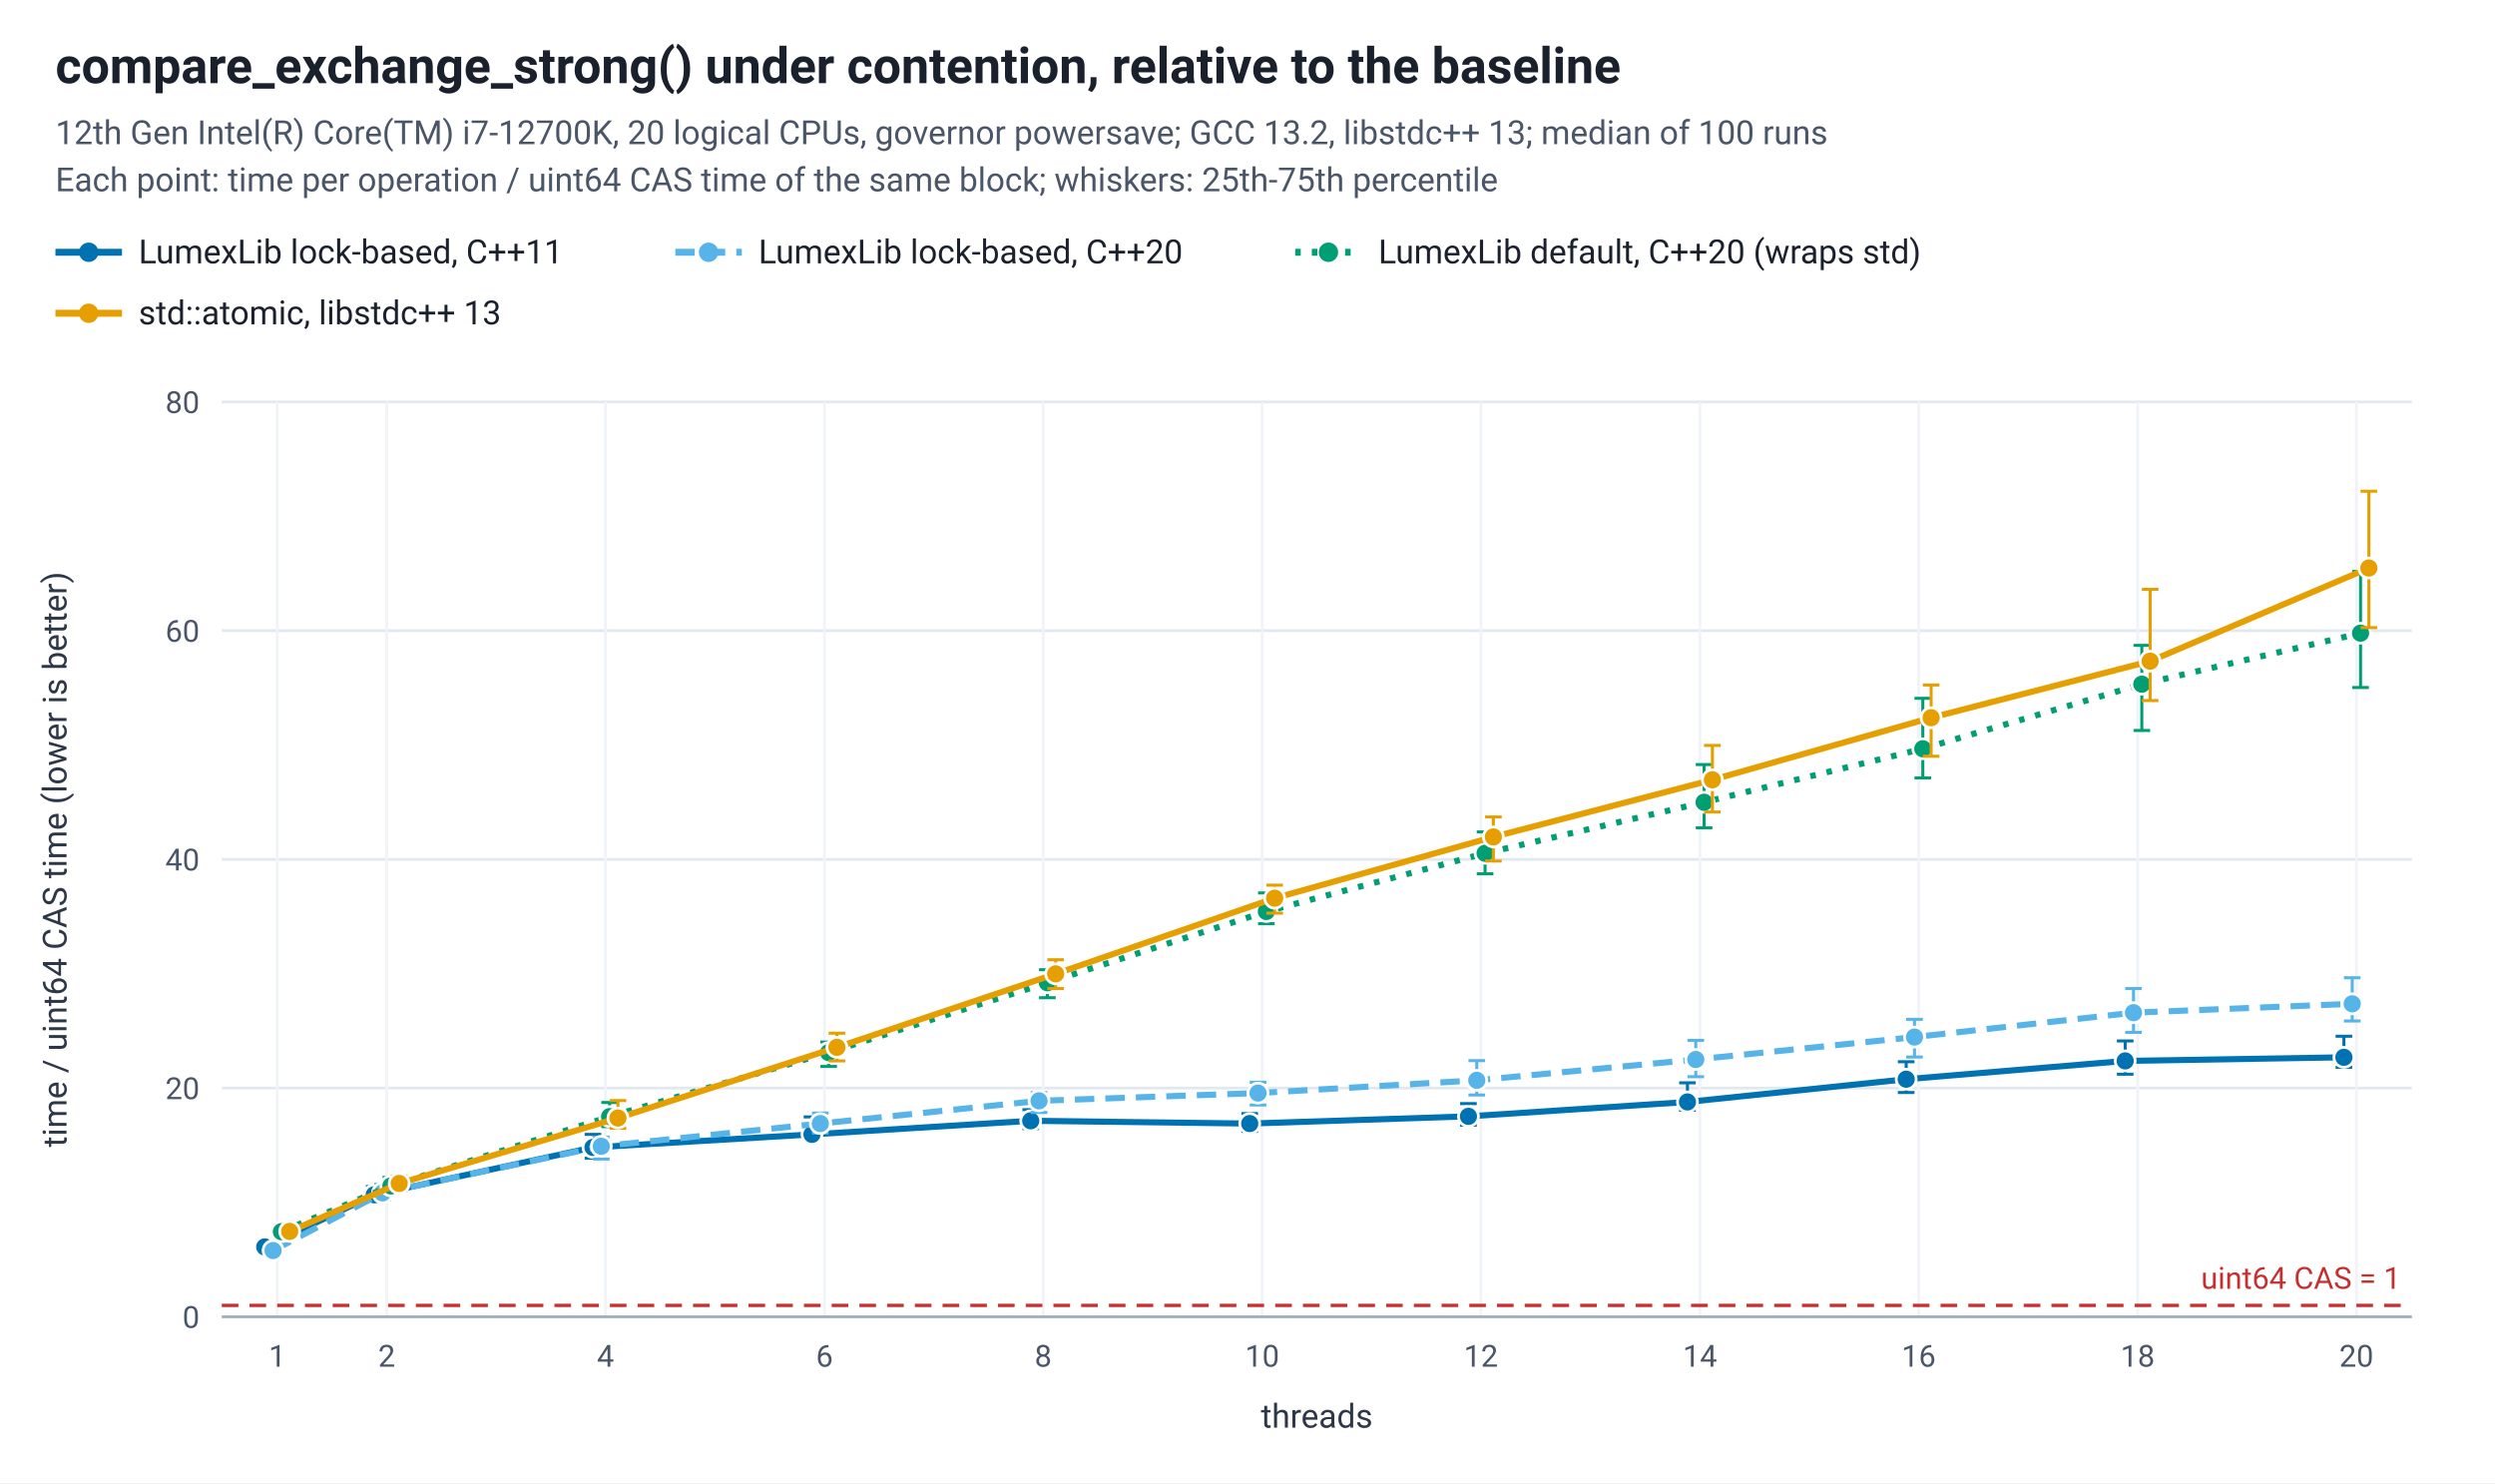
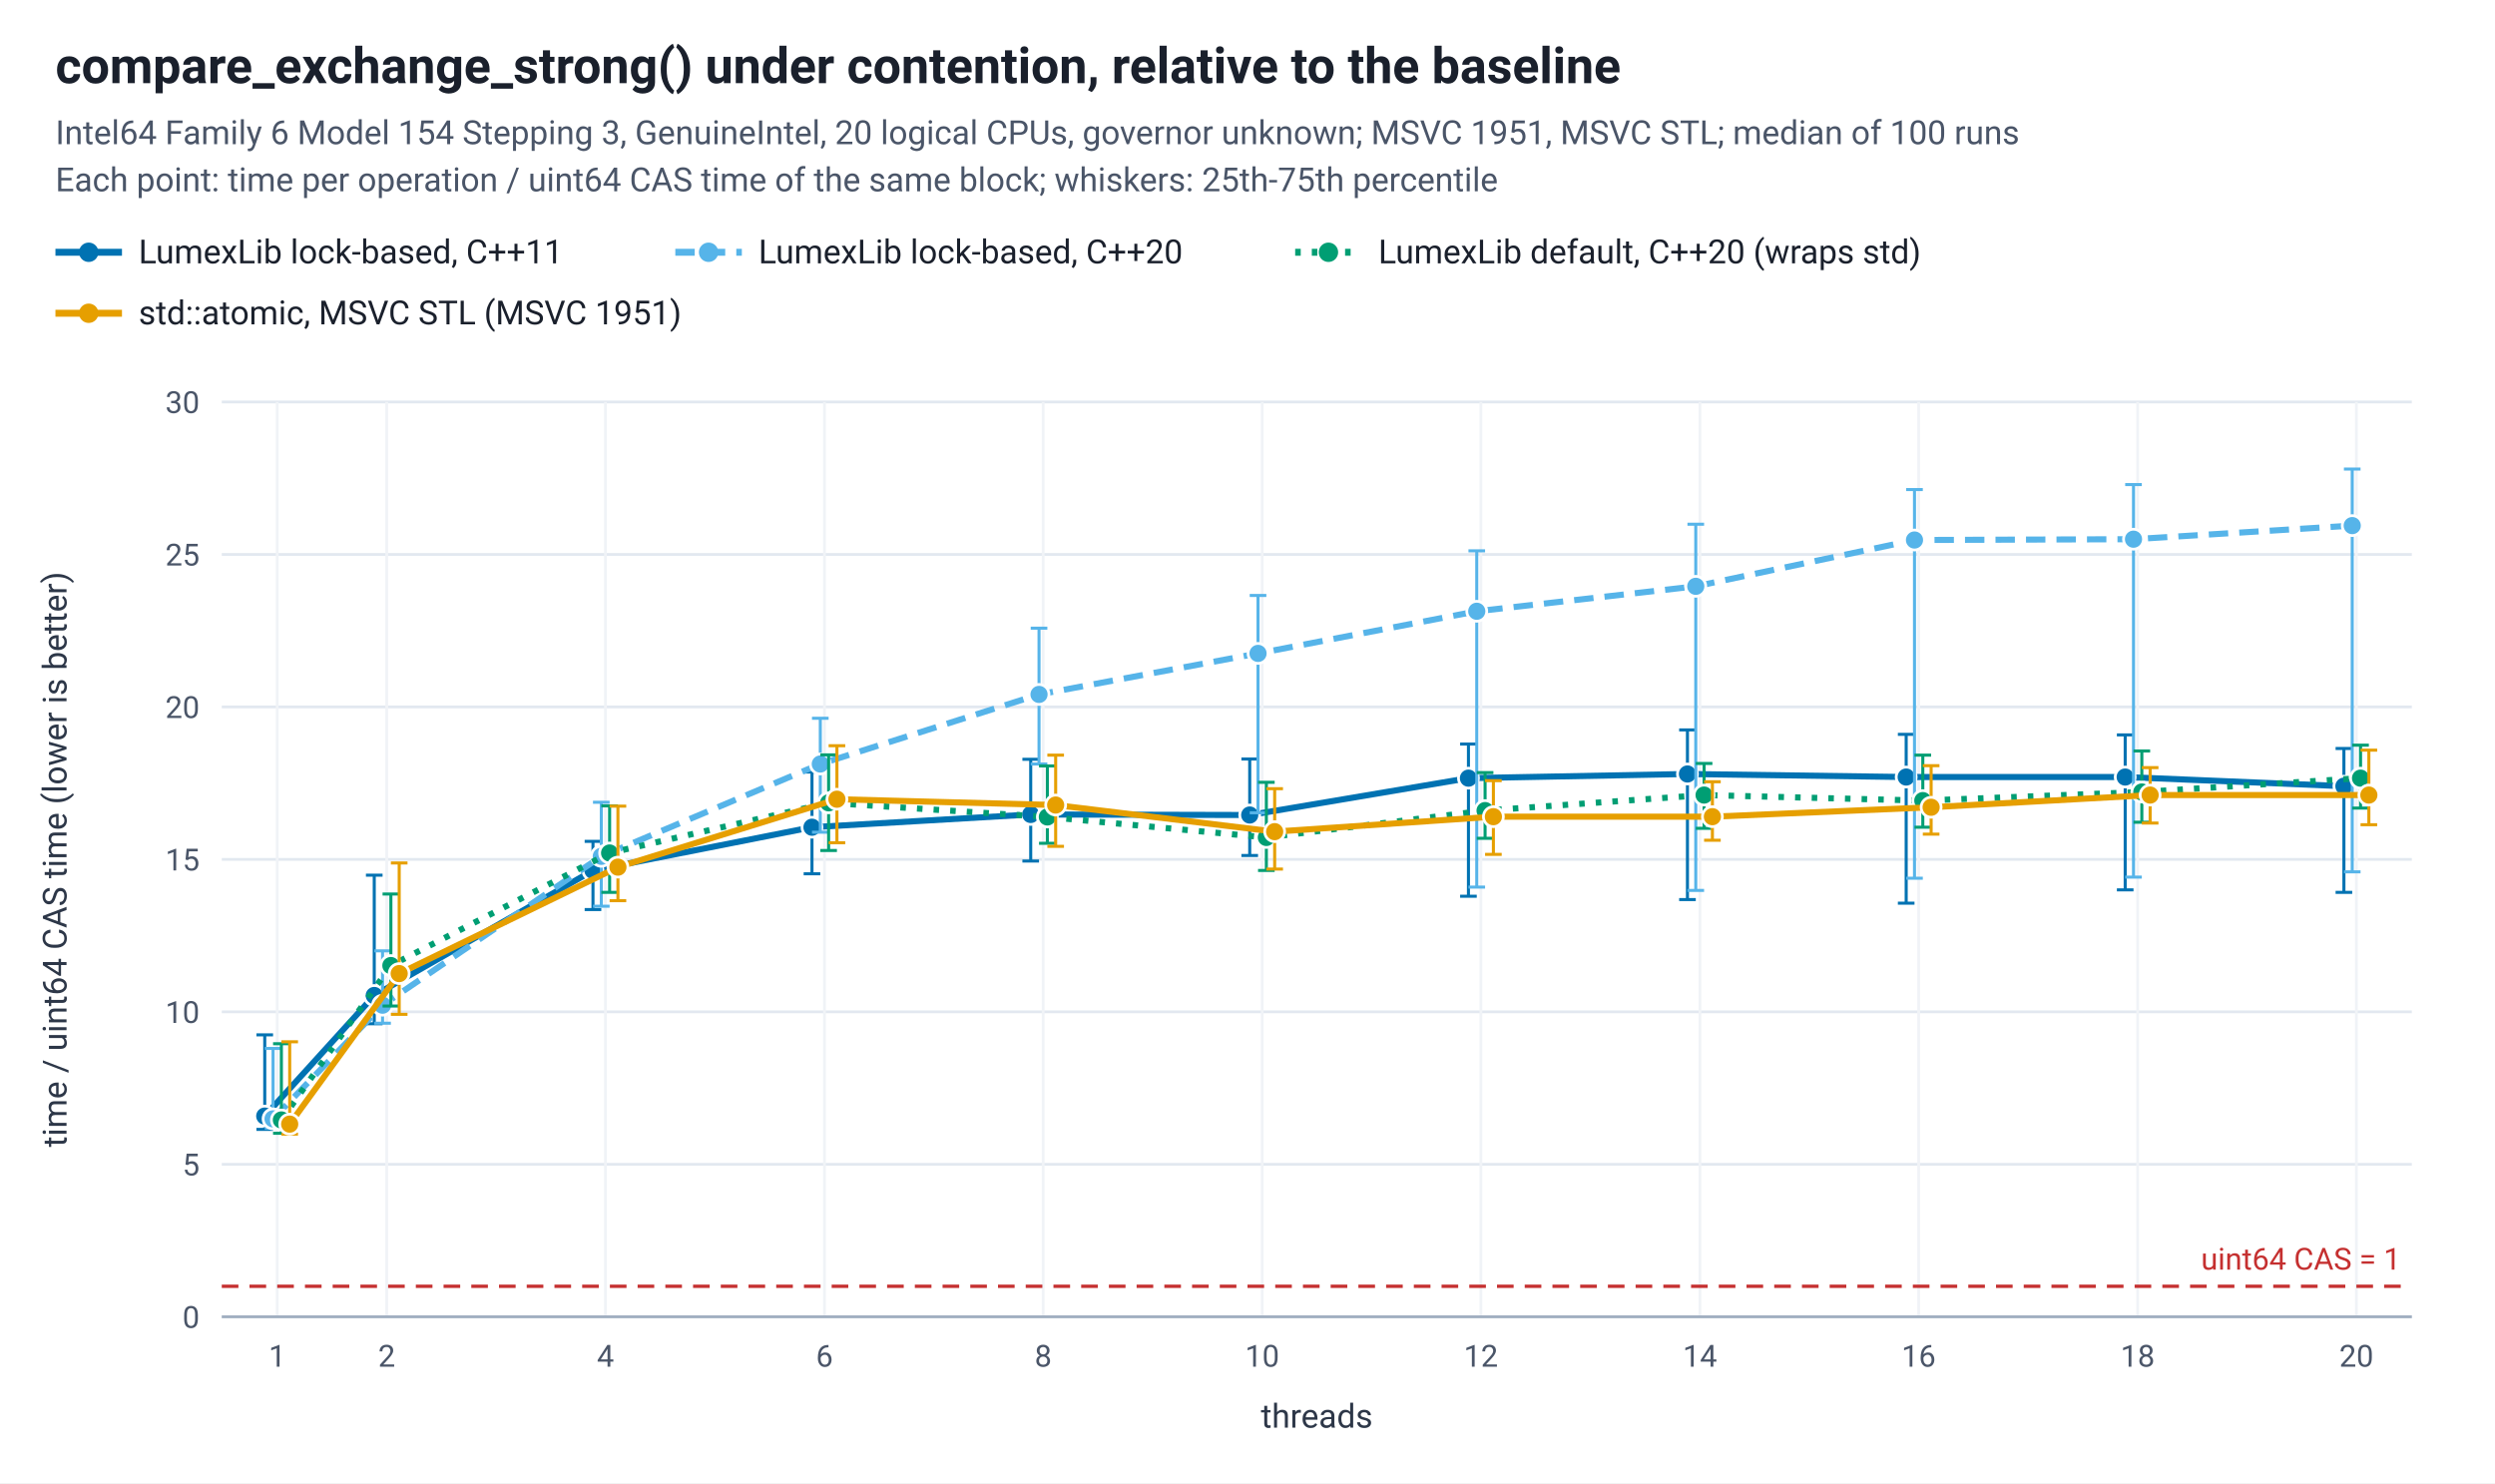
<svg xmlns="http://www.w3.org/2000/svg" viewBox="0 0 900 535" width="900" height="535" font-family="system-ui, -apple-system, 'Segoe UI', Roboto, 'Helvetica Neue', Arial, sans-serif" text-rendering="geometricPrecision" shape-rendering="geometricPrecision">
  <rect width="100%" height="100%" fill="#ffffff" />
  <text x="20.0" y="30.0" font-size="18" text-anchor="start" font-weight="600" fill="#1a202c">compare_exchange_strong() under contention, relative to the baseline</text>
-   <text x="20.0" y="52.0" font-size="12" text-anchor="start" font-weight="normal" fill="#4a5568">12th Gen Intel(R) Core(TM) i7-12700K, 20 logical CPUs, governor powersave; GCC 13.2, libstdc++ 13; median of 100 runs</text>
+   <text x="20.0" y="52.0" font-size="12" text-anchor="start" font-weight="normal" fill="#4a5568">Intel64 Family 6 Model 154 Stepping 3, GenuineIntel, 20 logical CPUs, governor unknown; MSVC 1951, MSVC STL; median of 100 runs</text>
  <text x="20.0" y="69.0" font-size="12" text-anchor="start" font-weight="normal" fill="#4a5568">Each point: time per operation / uint64 CAS time of the same block; whiskers: 25th-75th percentile</text>
  <line x1="20.0" y1="91.0" x2="44.0" y2="91.0" stroke="#0072B2" stroke-width="2.5" />
  <circle cx="32.0" cy="91.0" r="3.5" fill="#0072B2" />
  <text x="50.0" y="95.0" font-size="12" text-anchor="start" font-weight="normal" fill="#1a202c">LumexLib lock-based, C++11</text>
  <line x1="243.6" y1="91.0" x2="267.6" y2="91.0" stroke="#56B4E9" stroke-width="2.5" stroke-dasharray="7 4" />
  <circle cx="255.6" cy="91.0" r="3.5" fill="#56B4E9" />
  <text x="273.6" y="95.0" font-size="12" text-anchor="start" font-weight="normal" fill="#1a202c">LumexLib lock-based, C++20</text>
  <line x1="467.2" y1="91.0" x2="491.2" y2="91.0" stroke="#009E73" stroke-width="2.5" stroke-dasharray="2 4" />
  <circle cx="479.2" cy="91.0" r="3.5" fill="#009E73" />
  <text x="497.2" y="95.0" font-size="12" text-anchor="start" font-weight="normal" fill="#1a202c">LumexLib default, C++20 (wraps std)</text>
  <line x1="20.0" y1="113.0" x2="44.0" y2="113.0" stroke="#E69F00" stroke-width="2.5" />
  <circle cx="32.0" cy="113.0" r="3.5" fill="#E69F00" />
-   <text x="50.0" y="117.0" font-size="12" text-anchor="start" font-weight="normal" fill="#1a202c">std::atomic, libstdc++ 13</text>
+   <text x="50.0" y="117.0" font-size="12" text-anchor="start" font-weight="normal" fill="#1a202c">std::atomic, MSVC STL (MSVC 1951)</text>
  <line x1="80" y1="475.0" x2="870" y2="475.0" stroke="#e2e8f0" stroke-width="1" />
  <text x="72.0" y="479.0" font-size="11" text-anchor="end" font-weight="normal" fill="#4a5568">0</text>
-   <line x1="80" y1="392.5" x2="870" y2="392.5" stroke="#e2e8f0" stroke-width="1" />
-   <text x="72.0" y="396.5" font-size="11" text-anchor="end" font-weight="normal" fill="#4a5568">20</text>
+   <line x1="80" y1="420.0" x2="870" y2="420.0" stroke="#e2e8f0" stroke-width="1" />
+   <text x="72.0" y="424.0" font-size="11" text-anchor="end" font-weight="normal" fill="#4a5568">5</text>
+   <line x1="80" y1="365.0" x2="870" y2="365.0" stroke="#e2e8f0" stroke-width="1" />
+   <text x="72.0" y="369.0" font-size="11" text-anchor="end" font-weight="normal" fill="#4a5568">10</text>
  <line x1="80" y1="310.0" x2="870" y2="310.0" stroke="#e2e8f0" stroke-width="1" />
-   <text x="72.0" y="314.0" font-size="11" text-anchor="end" font-weight="normal" fill="#4a5568">40</text>
-   <line x1="80" y1="227.5" x2="870" y2="227.5" stroke="#e2e8f0" stroke-width="1" />
-   <text x="72.0" y="231.5" font-size="11" text-anchor="end" font-weight="normal" fill="#4a5568">60</text>
+   <text x="72.0" y="314.0" font-size="11" text-anchor="end" font-weight="normal" fill="#4a5568">15</text>
+   <line x1="80" y1="255.0" x2="870" y2="255.0" stroke="#e2e8f0" stroke-width="1" />
+   <text x="72.0" y="259.0" font-size="11" text-anchor="end" font-weight="normal" fill="#4a5568">20</text>
+   <line x1="80" y1="200.0" x2="870" y2="200.0" stroke="#e2e8f0" stroke-width="1" />
+   <text x="72.0" y="204.0" font-size="11" text-anchor="end" font-weight="normal" fill="#4a5568">25</text>
  <line x1="80" y1="145.0" x2="870" y2="145.0" stroke="#e2e8f0" stroke-width="1" />
-   <text x="72.0" y="149.0" font-size="11" text-anchor="end" font-weight="normal" fill="#4a5568">80</text>
+   <text x="72.0" y="149.0" font-size="11" text-anchor="end" font-weight="normal" fill="#4a5568">30</text>
  <line x1="100.0" y1="145" x2="100.0" y2="475" stroke="#f0f3f7" stroke-width="1" />
  <text x="100.0" y="493.0" font-size="11" text-anchor="middle" font-weight="normal" fill="#4a5568">1</text>
  <line x1="139.5" y1="145" x2="139.5" y2="475" stroke="#f0f3f7" stroke-width="1" />
  <text x="139.5" y="493.0" font-size="11" text-anchor="middle" font-weight="normal" fill="#4a5568">2</text>
  <line x1="218.4" y1="145" x2="218.4" y2="475" stroke="#f0f3f7" stroke-width="1" />
  <text x="218.4" y="493.0" font-size="11" text-anchor="middle" font-weight="normal" fill="#4a5568">4</text>
  <line x1="297.4" y1="145" x2="297.4" y2="475" stroke="#f0f3f7" stroke-width="1" />
  <text x="297.4" y="493.0" font-size="11" text-anchor="middle" font-weight="normal" fill="#4a5568">6</text>
  <line x1="376.3" y1="145" x2="376.3" y2="475" stroke="#f0f3f7" stroke-width="1" />
  <text x="376.3" y="493.0" font-size="11" text-anchor="middle" font-weight="normal" fill="#4a5568">8</text>
  <line x1="455.3" y1="145" x2="455.3" y2="475" stroke="#f0f3f7" stroke-width="1" />
  <text x="455.3" y="493.0" font-size="11" text-anchor="middle" font-weight="normal" fill="#4a5568">10</text>
  <line x1="534.2" y1="145" x2="534.2" y2="475" stroke="#f0f3f7" stroke-width="1" />
  <text x="534.2" y="493.0" font-size="11" text-anchor="middle" font-weight="normal" fill="#4a5568">12</text>
  <line x1="613.2" y1="145" x2="613.2" y2="475" stroke="#f0f3f7" stroke-width="1" />
  <text x="613.2" y="493.0" font-size="11" text-anchor="middle" font-weight="normal" fill="#4a5568">14</text>
  <line x1="692.1" y1="145" x2="692.1" y2="475" stroke="#f0f3f7" stroke-width="1" />
  <text x="692.1" y="493.0" font-size="11" text-anchor="middle" font-weight="normal" fill="#4a5568">16</text>
  <line x1="771.1" y1="145" x2="771.1" y2="475" stroke="#f0f3f7" stroke-width="1" />
  <text x="771.1" y="493.0" font-size="11" text-anchor="middle" font-weight="normal" fill="#4a5568">18</text>
  <line x1="850.0" y1="145" x2="850.0" y2="475" stroke="#f0f3f7" stroke-width="1" />
  <text x="850.0" y="493.0" font-size="11" text-anchor="middle" font-weight="normal" fill="#4a5568">20</text>
  <line x1="80" y1="475" x2="870" y2="475" stroke="#a0aec0" stroke-width="1" />
  <text x="475.0" y="515.0" font-size="12" text-anchor="middle" font-weight="normal" fill="#2d3748">threads</text>
  <text x="24" y="310.0" font-size="12" text-anchor="middle" fill="#2d3748" transform="rotate(-90 24 310.0)">time / uint64 CAS time (lower is better)</text>
-   <line x1="80" y1="470.9" x2="870" y2="470.9" stroke="#C53030" stroke-width="1.2" stroke-dasharray="6 4" />
-   <text x="866.0" y="464.9" font-size="11" text-anchor="end" font-weight="normal" fill="#C53030">uint64 CAS = 1</text>
-   <path d="M95.5 449.8 L135.0 431.0 L213.9 413.9 L292.9 409.2 L371.8 404.3 L450.8 405.3 L529.7 402.7 L608.7 397.5 L687.6 389.3 L766.6 382.7 L845.5 381.4" fill="none" stroke="#0072B2" stroke-width="2.2" />
-   <path d="M95.5 450.0V449.6M92.5 450.0H98.5M92.5 449.6H98.5" stroke="#0072B2" stroke-width="1.1" fill="none" />
-   <circle cx="95.5" cy="449.8" r="3.6" fill="#0072B2" stroke="#ffffff" stroke-width="1" />
-   <path d="M135.0 433.1V428.0M132.0 433.1H138.0M132.0 428.0H138.0" stroke="#0072B2" stroke-width="1.1" fill="none" />
-   <circle cx="135.0" cy="431.0" r="3.6" fill="#0072B2" stroke="#ffffff" stroke-width="1" />
-   <path d="M213.9 417.8V409.2M210.9 417.8H216.9M210.9 409.2H216.9" stroke="#0072B2" stroke-width="1.1" fill="none" />
-   <circle cx="213.9" cy="413.9" r="3.6" fill="#0072B2" stroke="#ffffff" stroke-width="1" />
-   <path d="M292.9 411.1V402.9M289.9 411.1H295.9M289.9 402.9H295.9" stroke="#0072B2" stroke-width="1.1" fill="none" />
-   <circle cx="292.9" cy="409.2" r="3.6" fill="#0072B2" stroke="#ffffff" stroke-width="1" />
-   <path d="M371.8 407.1V400.3M368.8 407.1H374.8M368.8 400.3H374.8" stroke="#0072B2" stroke-width="1.1" fill="none" />
-   <circle cx="371.8" cy="404.3" r="3.6" fill="#0072B2" stroke="#ffffff" stroke-width="1" />
-   <path d="M450.8 408.1V401.7M447.8 408.1H453.8M447.8 401.7H453.8" stroke="#0072B2" stroke-width="1.1" fill="none" />
-   <circle cx="450.8" cy="405.3" r="3.6" fill="#0072B2" stroke="#ffffff" stroke-width="1" />
-   <path d="M529.7 405.9V398.1M526.7 405.9H532.7M526.7 398.1H532.7" stroke="#0072B2" stroke-width="1.1" fill="none" />
-   <circle cx="529.7" cy="402.7" r="3.6" fill="#0072B2" stroke="#ffffff" stroke-width="1" />
-   <path d="M608.7 400.5V390.6M605.7 400.5H611.7M605.7 390.6H611.7" stroke="#0072B2" stroke-width="1.1" fill="none" />
-   <circle cx="608.7" cy="397.5" r="3.6" fill="#0072B2" stroke="#ffffff" stroke-width="1" />
-   <path d="M687.6 394.1V383.0M684.6 394.1H690.6M684.6 383.0H690.6" stroke="#0072B2" stroke-width="1.1" fill="none" />
-   <circle cx="687.6" cy="389.3" r="3.6" fill="#0072B2" stroke="#ffffff" stroke-width="1" />
-   <path d="M766.6 387.5V375.5M763.6 387.5H769.6M763.6 375.5H769.6" stroke="#0072B2" stroke-width="1.1" fill="none" />
-   <circle cx="766.6" cy="382.7" r="3.6" fill="#0072B2" stroke="#ffffff" stroke-width="1" />
-   <path d="M845.5 385.0V373.8M842.5 385.0H848.5M842.5 373.8H848.5" stroke="#0072B2" stroke-width="1.1" fill="none" />
-   <circle cx="845.5" cy="381.4" r="3.6" fill="#0072B2" stroke="#ffffff" stroke-width="1" />
-   <path d="M98.5 451.1 L138.0 430.3 L216.9 413.5 L295.9 405.3 L374.8 397.1 L453.8 394.3 L532.7 389.7 L611.7 382.2 L690.6 374.1 L769.6 365.3 L848.5 362.1" fill="none" stroke="#56B4E9" stroke-width="2.2" stroke-dasharray="7 4" />
-   <path d="M98.5 451.3V451.0M95.5 451.3H101.5M95.5 451.0H101.5" stroke="#56B4E9" stroke-width="1.1" fill="none" />
-   <circle cx="98.5" cy="451.1" r="3.6" fill="#56B4E9" stroke="#ffffff" stroke-width="1" />
-   <path d="M138.0 432.8V427.2M135.0 432.8H141.0M135.0 427.2H141.0" stroke="#56B4E9" stroke-width="1.1" fill="none" />
-   <circle cx="138.0" cy="430.3" r="3.6" fill="#56B4E9" stroke="#ffffff" stroke-width="1" />
-   <path d="M216.9 418.1V410.2M213.9 418.1H219.9M213.9 410.2H219.9" stroke="#56B4E9" stroke-width="1.1" fill="none" />
-   <circle cx="216.9" cy="413.5" r="3.6" fill="#56B4E9" stroke="#ffffff" stroke-width="1" />
-   <path d="M295.9 408.7V401.5M292.9 408.7H298.9M292.9 401.5H298.9" stroke="#56B4E9" stroke-width="1.1" fill="none" />
-   <circle cx="295.9" cy="405.3" r="3.6" fill="#56B4E9" stroke="#ffffff" stroke-width="1" />
-   <path d="M374.8 401.3V394.1M371.8 401.3H377.8M371.8 394.1H377.8" stroke="#56B4E9" stroke-width="1.1" fill="none" />
-   <circle cx="374.8" cy="397.1" r="3.6" fill="#56B4E9" stroke="#ffffff" stroke-width="1" />
-   <path d="M453.8 398.6V390.4M450.8 398.6H456.8M450.8 390.4H456.8" stroke="#56B4E9" stroke-width="1.1" fill="none" />
-   <circle cx="453.8" cy="394.3" r="3.6" fill="#56B4E9" stroke="#ffffff" stroke-width="1" />
-   <path d="M532.7 395.0V382.6M529.7 395.0H535.7M529.7 382.6H535.7" stroke="#56B4E9" stroke-width="1.1" fill="none" />
-   <circle cx="532.7" cy="389.7" r="3.6" fill="#56B4E9" stroke="#ffffff" stroke-width="1" />
-   <path d="M611.7 388.4V375.3M608.7 388.4H614.7M608.7 375.3H614.7" stroke="#56B4E9" stroke-width="1.1" fill="none" />
-   <circle cx="611.7" cy="382.2" r="3.6" fill="#56B4E9" stroke="#ffffff" stroke-width="1" />
-   <path d="M690.6 381.3V367.7M687.6 381.3H693.6M687.6 367.7H693.6" stroke="#56B4E9" stroke-width="1.1" fill="none" />
-   <circle cx="690.6" cy="374.1" r="3.6" fill="#56B4E9" stroke="#ffffff" stroke-width="1" />
-   <path d="M769.6 372.4V356.6M766.6 372.4H772.6M766.6 356.6H772.6" stroke="#56B4E9" stroke-width="1.1" fill="none" />
-   <circle cx="769.6" cy="365.3" r="3.6" fill="#56B4E9" stroke="#ffffff" stroke-width="1" />
-   <path d="M848.5 368.3V352.7M845.5 368.3H851.5M845.5 352.7H851.5" stroke="#56B4E9" stroke-width="1.1" fill="none" />
-   <circle cx="848.5" cy="362.1" r="3.6" fill="#56B4E9" stroke="#ffffff" stroke-width="1" />
-   <path d="M101.5 444.3 L141.0 427.8 L219.9 402.8 L298.9 379.7 L377.8 354.5 L456.8 328.8 L535.7 307.8 L614.7 289.4 L693.6 270.1 L772.6 246.8 L851.5 228.4" fill="none" stroke="#009E73" stroke-width="2.2" stroke-dasharray="2 4" />
-   <path d="M101.5 444.6V444.2M98.5 444.6H104.5M98.5 444.2H104.5" stroke="#009E73" stroke-width="1.1" fill="none" />
-   <circle cx="101.5" cy="444.3" r="3.6" fill="#009E73" stroke="#ffffff" stroke-width="1" />
-   <path d="M141.0 429.6V424.7M138.0 429.6H144.0M138.0 424.7H144.0" stroke="#009E73" stroke-width="1.1" fill="none" />
-   <circle cx="141.0" cy="427.8" r="3.6" fill="#009E73" stroke="#ffffff" stroke-width="1" />
-   <path d="M219.9 406.4V397.7M216.9 406.4H222.9M216.9 397.7H222.9" stroke="#009E73" stroke-width="1.1" fill="none" />
-   <circle cx="219.9" cy="402.8" r="3.6" fill="#009E73" stroke="#ffffff" stroke-width="1" />
-   <path d="M298.9 384.7V375.9M295.9 384.7H301.9M295.9 375.9H301.9" stroke="#009E73" stroke-width="1.1" fill="none" />
-   <circle cx="298.9" cy="379.7" r="3.6" fill="#009E73" stroke="#ffffff" stroke-width="1" />
-   <path d="M377.8 359.9V349.8M374.8 359.9H380.8M374.8 349.8H380.8" stroke="#009E73" stroke-width="1.1" fill="none" />
-   <circle cx="377.8" cy="354.5" r="3.6" fill="#009E73" stroke="#ffffff" stroke-width="1" />
-   <path d="M456.8 333.2V322.1M453.8 333.2H459.8M453.8 322.1H459.8" stroke="#009E73" stroke-width="1.1" fill="none" />
-   <circle cx="456.8" cy="328.8" r="3.6" fill="#009E73" stroke="#ffffff" stroke-width="1" />
-   <path d="M535.7 315.2V300.1M532.7 315.2H538.7M532.7 300.1H538.7" stroke="#009E73" stroke-width="1.1" fill="none" />
-   <circle cx="535.7" cy="307.8" r="3.6" fill="#009E73" stroke="#ffffff" stroke-width="1" />
-   <path d="M614.7 298.6V275.8M611.7 298.6H617.7M611.7 275.8H617.7" stroke="#009E73" stroke-width="1.1" fill="none" />
-   <circle cx="614.7" cy="289.4" r="3.6" fill="#009E73" stroke="#ffffff" stroke-width="1" />
-   <path d="M693.6 280.6V251.9M690.6 280.6H696.6M690.6 251.9H696.6" stroke="#009E73" stroke-width="1.1" fill="none" />
-   <circle cx="693.6" cy="270.1" r="3.6" fill="#009E73" stroke="#ffffff" stroke-width="1" />
-   <path d="M772.6 263.5V232.8M769.6 263.5H775.6M769.6 232.8H775.6" stroke="#009E73" stroke-width="1.1" fill="none" />
-   <circle cx="772.6" cy="246.8" r="3.6" fill="#009E73" stroke="#ffffff" stroke-width="1" />
-   <path d="M851.5 248.0V206.1M848.5 248.0H854.5M848.5 206.1H854.5" stroke="#009E73" stroke-width="1.1" fill="none" />
-   <circle cx="851.5" cy="228.4" r="3.6" fill="#009E73" stroke="#ffffff" stroke-width="1" />
-   <path d="M104.5 444.2 L144.0 426.9 L222.9 403.3 L301.9 377.8 L380.8 351.3 L459.8 324.0 L538.7 301.9 L617.7 281.3 L696.6 258.9 L775.6 238.5 L854.5 204.9" fill="none" stroke="#E69F00" stroke-width="2.2" />
-   <path d="M104.5 444.4V443.9M101.5 444.4H107.5M101.5 443.9H107.5" stroke="#E69F00" stroke-width="1.1" fill="none" />
-   <circle cx="104.5" cy="444.2" r="3.6" fill="#E69F00" stroke="#ffffff" stroke-width="1" />
-   <path d="M144.0 429.5V424.2M141.0 429.5H147.0M141.0 424.2H147.0" stroke="#E69F00" stroke-width="1.1" fill="none" />
-   <circle cx="144.0" cy="426.9" r="3.6" fill="#E69F00" stroke="#ffffff" stroke-width="1" />
-   <path d="M222.9 407.0V397.0M219.9 407.0H225.9M219.9 397.0H225.9" stroke="#E69F00" stroke-width="1.1" fill="none" />
-   <circle cx="222.9" cy="403.3" r="3.6" fill="#E69F00" stroke="#ffffff" stroke-width="1" />
-   <path d="M301.9 382.7V372.7M298.9 382.7H304.9M298.9 372.7H304.9" stroke="#E69F00" stroke-width="1.1" fill="none" />
-   <circle cx="301.9" cy="377.8" r="3.6" fill="#E69F00" stroke="#ffffff" stroke-width="1" />
-   <path d="M380.8 356.6V346.2M377.8 356.6H383.8M377.8 346.2H383.8" stroke="#E69F00" stroke-width="1.1" fill="none" />
-   <circle cx="380.8" cy="351.3" r="3.6" fill="#E69F00" stroke="#ffffff" stroke-width="1" />
-   <path d="M459.8 329.4V319.3M456.8 329.4H462.8M456.8 319.3H462.8" stroke="#E69F00" stroke-width="1.1" fill="none" />
-   <circle cx="459.8" cy="324.0" r="3.6" fill="#E69F00" stroke="#ffffff" stroke-width="1" />
-   <path d="M538.7 310.6V294.7M535.7 310.6H541.7M535.7 294.7H541.7" stroke="#E69F00" stroke-width="1.1" fill="none" />
-   <circle cx="538.7" cy="301.9" r="3.6" fill="#E69F00" stroke="#ffffff" stroke-width="1" />
-   <path d="M617.7 292.9V268.9M614.7 292.9H620.7M614.7 268.9H620.7" stroke="#E69F00" stroke-width="1.1" fill="none" />
-   <circle cx="617.7" cy="281.3" r="3.6" fill="#E69F00" stroke="#ffffff" stroke-width="1" />
-   <path d="M696.6 272.8V247.1M693.6 272.8H699.6M693.6 247.1H699.6" stroke="#E69F00" stroke-width="1.1" fill="none" />
-   <circle cx="696.6" cy="258.9" r="3.6" fill="#E69F00" stroke="#ffffff" stroke-width="1" />
-   <path d="M775.6 252.7V212.6M772.6 252.7H778.6M772.6 212.6H778.6" stroke="#E69F00" stroke-width="1.1" fill="none" />
-   <circle cx="775.6" cy="238.5" r="3.6" fill="#E69F00" stroke="#ffffff" stroke-width="1" />
-   <path d="M854.5 226.4V177.2M851.5 226.4H857.5M851.5 177.2H857.5" stroke="#E69F00" stroke-width="1.1" fill="none" />
-   <circle cx="854.5" cy="204.9" r="3.6" fill="#E69F00" stroke="#ffffff" stroke-width="1" />
+   <line x1="80" y1="464.0" x2="870" y2="464.0" stroke="#C53030" stroke-width="1.2" stroke-dasharray="6 4" />
+   <text x="866.0" y="458.0" font-size="11" text-anchor="end" font-weight="normal" fill="#C53030">uint64 CAS = 1</text>
+   <path d="M95.5 402.6 L135.0 359.1 L213.9 314.0 L292.9 298.4 L371.8 293.8 L450.8 294.0 L529.7 280.7 L608.7 279.2 L687.6 280.3 L766.6 280.3 L845.5 283.6" fill="none" stroke="#0072B2" stroke-width="2.2" />
+   <path d="M95.5 407.4V373.3M92.5 407.4H98.5M92.5 373.3H98.5" stroke="#0072B2" stroke-width="1.1" fill="none" />
+   <circle cx="95.5" cy="402.6" r="3.6" fill="#0072B2" stroke="#ffffff" stroke-width="1" />
+   <path d="M135.0 369.3V315.7M132.0 369.3H138.0M132.0 315.7H138.0" stroke="#0072B2" stroke-width="1.1" fill="none" />
+   <circle cx="135.0" cy="359.1" r="3.6" fill="#0072B2" stroke="#ffffff" stroke-width="1" />
+   <path d="M213.9 328.1V303.5M210.9 328.1H216.9M210.9 303.5H216.9" stroke="#0072B2" stroke-width="1.1" fill="none" />
+   <circle cx="213.9" cy="314.0" r="3.6" fill="#0072B2" stroke="#ffffff" stroke-width="1" />
+   <path d="M292.9 315.2V278.5M289.9 315.2H295.9M289.9 278.5H295.9" stroke="#0072B2" stroke-width="1.1" fill="none" />
+   <circle cx="292.9" cy="298.4" r="3.6" fill="#0072B2" stroke="#ffffff" stroke-width="1" />
+   <path d="M371.8 310.6V273.9M368.8 310.6H374.8M368.8 273.9H374.8" stroke="#0072B2" stroke-width="1.1" fill="none" />
+   <circle cx="371.8" cy="293.8" r="3.6" fill="#0072B2" stroke="#ffffff" stroke-width="1" />
+   <path d="M450.8 308.6V273.8M447.8 308.6H453.8M447.8 273.8H453.8" stroke="#0072B2" stroke-width="1.1" fill="none" />
+   <circle cx="450.8" cy="294.0" r="3.6" fill="#0072B2" stroke="#ffffff" stroke-width="1" />
+   <path d="M529.7 323.3V268.4M526.7 323.3H532.7M526.7 268.4H532.7" stroke="#0072B2" stroke-width="1.1" fill="none" />
+   <circle cx="529.7" cy="280.7" r="3.6" fill="#0072B2" stroke="#ffffff" stroke-width="1" />
+   <path d="M608.7 324.5V263.3M605.7 324.5H611.7M605.7 263.3H611.7" stroke="#0072B2" stroke-width="1.1" fill="none" />
+   <circle cx="608.7" cy="279.2" r="3.6" fill="#0072B2" stroke="#ffffff" stroke-width="1" />
+   <path d="M687.6 325.8V264.9M684.6 325.8H690.6M684.6 264.9H690.6" stroke="#0072B2" stroke-width="1.1" fill="none" />
+   <circle cx="687.6" cy="280.3" r="3.6" fill="#0072B2" stroke="#ffffff" stroke-width="1" />
+   <path d="M766.6 321.0V265.1M763.6 321.0H769.6M763.6 265.1H769.6" stroke="#0072B2" stroke-width="1.1" fill="none" />
+   <circle cx="766.6" cy="280.3" r="3.6" fill="#0072B2" stroke="#ffffff" stroke-width="1" />
+   <path d="M845.5 321.9V270.0M842.5 321.9H848.5M842.5 270.0H848.5" stroke="#0072B2" stroke-width="1.1" fill="none" />
+   <circle cx="845.5" cy="283.6" r="3.6" fill="#0072B2" stroke="#ffffff" stroke-width="1" />
+   <path d="M98.5 403.6 L138.0 362.6 L216.9 308.9 L295.9 275.6 L374.8 250.5 L453.8 235.7 L532.7 220.5 L611.7 211.5 L690.6 194.8 L769.6 194.5 L848.5 189.6" fill="none" stroke="#56B4E9" stroke-width="2.2" stroke-dasharray="7 4" />
+   <path d="M98.5 407.0V378.2M95.5 407.0H101.5M95.5 378.2H101.5" stroke="#56B4E9" stroke-width="1.1" fill="none" />
+   <circle cx="98.5" cy="403.6" r="3.6" fill="#56B4E9" stroke="#ffffff" stroke-width="1" />
+   <path d="M138.0 369.1V343.0M135.0 369.1H141.0M135.0 343.0H141.0" stroke="#56B4E9" stroke-width="1.1" fill="none" />
+   <circle cx="138.0" cy="362.6" r="3.6" fill="#56B4E9" stroke="#ffffff" stroke-width="1" />
+   <path d="M216.9 326.9V289.4M213.9 326.9H219.9M213.9 289.4H219.9" stroke="#56B4E9" stroke-width="1.1" fill="none" />
+   <circle cx="216.9" cy="308.9" r="3.6" fill="#56B4E9" stroke="#ffffff" stroke-width="1" />
+   <path d="M295.9 300.2V259.1M292.9 300.2H298.9M292.9 259.1H298.9" stroke="#56B4E9" stroke-width="1.1" fill="none" />
+   <circle cx="295.9" cy="275.6" r="3.6" fill="#56B4E9" stroke="#ffffff" stroke-width="1" />
+   <path d="M374.8 275.6V226.6M371.8 275.6H377.8M371.8 226.6H377.8" stroke="#56B4E9" stroke-width="1.1" fill="none" />
+   <circle cx="374.8" cy="250.5" r="3.6" fill="#56B4E9" stroke="#ffffff" stroke-width="1" />
+   <path d="M453.8 293.2V214.8M450.8 293.2H456.8M450.8 214.8H456.8" stroke="#56B4E9" stroke-width="1.1" fill="none" />
+   <circle cx="453.8" cy="235.7" r="3.6" fill="#56B4E9" stroke="#ffffff" stroke-width="1" />
+   <path d="M532.7 320.0V198.7M529.7 320.0H535.7M529.7 198.7H535.7" stroke="#56B4E9" stroke-width="1.1" fill="none" />
+   <circle cx="532.7" cy="220.5" r="3.6" fill="#56B4E9" stroke="#ffffff" stroke-width="1" />
+   <path d="M611.7 321.2V189.1M608.7 321.2H614.7M608.7 189.1H614.7" stroke="#56B4E9" stroke-width="1.1" fill="none" />
+   <circle cx="611.7" cy="211.5" r="3.6" fill="#56B4E9" stroke="#ffffff" stroke-width="1" />
+   <path d="M690.6 316.8V176.6M687.6 316.8H693.6M687.6 176.6H693.6" stroke="#56B4E9" stroke-width="1.1" fill="none" />
+   <circle cx="690.6" cy="194.8" r="3.6" fill="#56B4E9" stroke="#ffffff" stroke-width="1" />
+   <path d="M769.6 316.4V174.8M766.6 316.4H772.6M766.6 174.8H772.6" stroke="#56B4E9" stroke-width="1.1" fill="none" />
+   <circle cx="769.6" cy="194.5" r="3.6" fill="#56B4E9" stroke="#ffffff" stroke-width="1" />
+   <path d="M848.5 314.5V169.2M845.5 314.5H851.5M845.5 169.2H851.5" stroke="#56B4E9" stroke-width="1.1" fill="none" />
+   <circle cx="848.5" cy="189.6" r="3.6" fill="#56B4E9" stroke="#ffffff" stroke-width="1" />
+   <path d="M101.5 404.0 L141.0 348.3 L219.9 307.7 L298.9 289.6 L377.8 294.7 L456.8 302.1 L535.7 292.4 L614.7 286.8 L693.6 288.8 L772.6 285.7 L851.5 280.7" fill="none" stroke="#009E73" stroke-width="2.2" stroke-dasharray="2 4" />
+   <path d="M101.5 408.8V376.5M98.5 408.8H104.5M98.5 376.5H104.5" stroke="#009E73" stroke-width="1.1" fill="none" />
+   <circle cx="101.5" cy="404.0" r="3.6" fill="#009E73" stroke="#ffffff" stroke-width="1" />
+   <path d="M141.0 362.9V322.5M138.0 362.9H144.0M138.0 322.5H144.0" stroke="#009E73" stroke-width="1.1" fill="none" />
+   <circle cx="141.0" cy="348.3" r="3.6" fill="#009E73" stroke="#ffffff" stroke-width="1" />
+   <path d="M219.9 321.9V290.7M216.9 321.9H222.9M216.9 290.7H222.9" stroke="#009E73" stroke-width="1.1" fill="none" />
+   <circle cx="219.9" cy="307.7" r="3.6" fill="#009E73" stroke="#ffffff" stroke-width="1" />
+   <path d="M298.9 306.8V272.3M295.9 306.8H301.9M295.9 272.3H301.9" stroke="#009E73" stroke-width="1.1" fill="none" />
+   <circle cx="298.9" cy="289.6" r="3.6" fill="#009E73" stroke="#ffffff" stroke-width="1" />
+   <path d="M377.8 304.2V276.3M374.8 304.2H380.8M374.8 276.3H380.8" stroke="#009E73" stroke-width="1.1" fill="none" />
+   <circle cx="377.8" cy="294.7" r="3.6" fill="#009E73" stroke="#ffffff" stroke-width="1" />
+   <path d="M456.8 314.0V282.2M453.8 314.0H459.8M453.8 282.2H459.8" stroke="#009E73" stroke-width="1.1" fill="none" />
+   <circle cx="456.8" cy="302.1" r="3.6" fill="#009E73" stroke="#ffffff" stroke-width="1" />
+   <path d="M535.7 302.4V278.7M532.7 302.4H538.7M532.7 278.7H538.7" stroke="#009E73" stroke-width="1.1" fill="none" />
+   <circle cx="535.7" cy="292.4" r="3.6" fill="#009E73" stroke="#ffffff" stroke-width="1" />
+   <path d="M614.7 298.8V275.4M611.7 298.8H617.7M611.7 275.4H617.7" stroke="#009E73" stroke-width="1.1" fill="none" />
+   <circle cx="614.7" cy="286.8" r="3.6" fill="#009E73" stroke="#ffffff" stroke-width="1" />
+   <path d="M693.6 298.4V272.4M690.6 298.4H696.6M690.6 272.4H696.6" stroke="#009E73" stroke-width="1.1" fill="none" />
+   <circle cx="693.6" cy="288.8" r="3.6" fill="#009E73" stroke="#ffffff" stroke-width="1" />
+   <path d="M772.6 296.6V270.9M769.6 296.6H775.6M769.6 270.9H775.6" stroke="#009E73" stroke-width="1.1" fill="none" />
+   <circle cx="772.6" cy="285.7" r="3.6" fill="#009E73" stroke="#ffffff" stroke-width="1" />
+   <path d="M851.5 291.5V268.8M848.5 291.5H854.5M848.5 268.8H854.5" stroke="#009E73" stroke-width="1.1" fill="none" />
+   <circle cx="851.5" cy="280.7" r="3.6" fill="#009E73" stroke="#ffffff" stroke-width="1" />
+   <path d="M104.5 405.5 L144.0 351.2 L222.9 312.8 L301.9 288.3 L380.8 290.4 L459.8 300.0 L538.7 294.6 L617.7 294.6 L696.6 291.2 L775.6 286.8 L854.5 286.8" fill="none" stroke="#E69F00" stroke-width="2.2" />
+   <path d="M104.5 409.1V375.8M101.5 409.1H107.5M101.5 375.8H107.5" stroke="#E69F00" stroke-width="1.1" fill="none" />
+   <circle cx="104.5" cy="405.5" r="3.6" fill="#E69F00" stroke="#ffffff" stroke-width="1" />
+   <path d="M144.0 365.9V311.3M141.0 365.9H147.0M141.0 311.3H147.0" stroke="#E69F00" stroke-width="1.1" fill="none" />
+   <circle cx="144.0" cy="351.2" r="3.6" fill="#E69F00" stroke="#ffffff" stroke-width="1" />
+   <path d="M222.9 324.9V290.8M219.9 324.9H225.9M219.9 290.8H225.9" stroke="#E69F00" stroke-width="1.1" fill="none" />
+   <circle cx="222.9" cy="312.8" r="3.6" fill="#E69F00" stroke="#ffffff" stroke-width="1" />
+   <path d="M301.9 304.0V269.0M298.9 304.0H304.9M298.9 269.0H304.9" stroke="#E69F00" stroke-width="1.1" fill="none" />
+   <circle cx="301.9" cy="288.3" r="3.6" fill="#E69F00" stroke="#ffffff" stroke-width="1" />
+   <path d="M380.8 305.3V272.4M377.8 305.3H383.8M377.8 272.4H383.8" stroke="#E69F00" stroke-width="1.1" fill="none" />
+   <circle cx="380.8" cy="290.4" r="3.6" fill="#E69F00" stroke="#ffffff" stroke-width="1" />
+   <path d="M459.8 313.5V284.5M456.8 313.5H462.8M456.8 284.5H462.8" stroke="#E69F00" stroke-width="1.1" fill="none" />
+   <circle cx="459.8" cy="300.0" r="3.6" fill="#E69F00" stroke="#ffffff" stroke-width="1" />
+   <path d="M538.7 308.2V281.6M535.7 308.2H541.7M535.7 281.6H541.7" stroke="#E69F00" stroke-width="1.1" fill="none" />
+   <circle cx="538.7" cy="294.6" r="3.6" fill="#E69F00" stroke="#ffffff" stroke-width="1" />
+   <path d="M617.7 303.1V282.0M614.7 303.1H620.7M614.7 282.0H620.7" stroke="#E69F00" stroke-width="1.1" fill="none" />
+   <circle cx="617.7" cy="294.6" r="3.6" fill="#E69F00" stroke="#ffffff" stroke-width="1" />
+   <path d="M696.6 300.9V276.2M693.6 300.9H699.6M693.6 276.2H699.6" stroke="#E69F00" stroke-width="1.1" fill="none" />
+   <circle cx="696.6" cy="291.2" r="3.6" fill="#E69F00" stroke="#ffffff" stroke-width="1" />
+   <path d="M775.6 296.9V276.9M772.6 296.9H778.6M772.6 276.9H778.6" stroke="#E69F00" stroke-width="1.1" fill="none" />
+   <circle cx="775.6" cy="286.8" r="3.6" fill="#E69F00" stroke="#ffffff" stroke-width="1" />
+   <path d="M854.5 297.5V270.6M851.5 297.5H857.5M851.5 270.6H857.5" stroke="#E69F00" stroke-width="1.1" fill="none" />
+   <circle cx="854.5" cy="286.8" r="3.6" fill="#E69F00" stroke="#ffffff" stroke-width="1" />
</svg>
